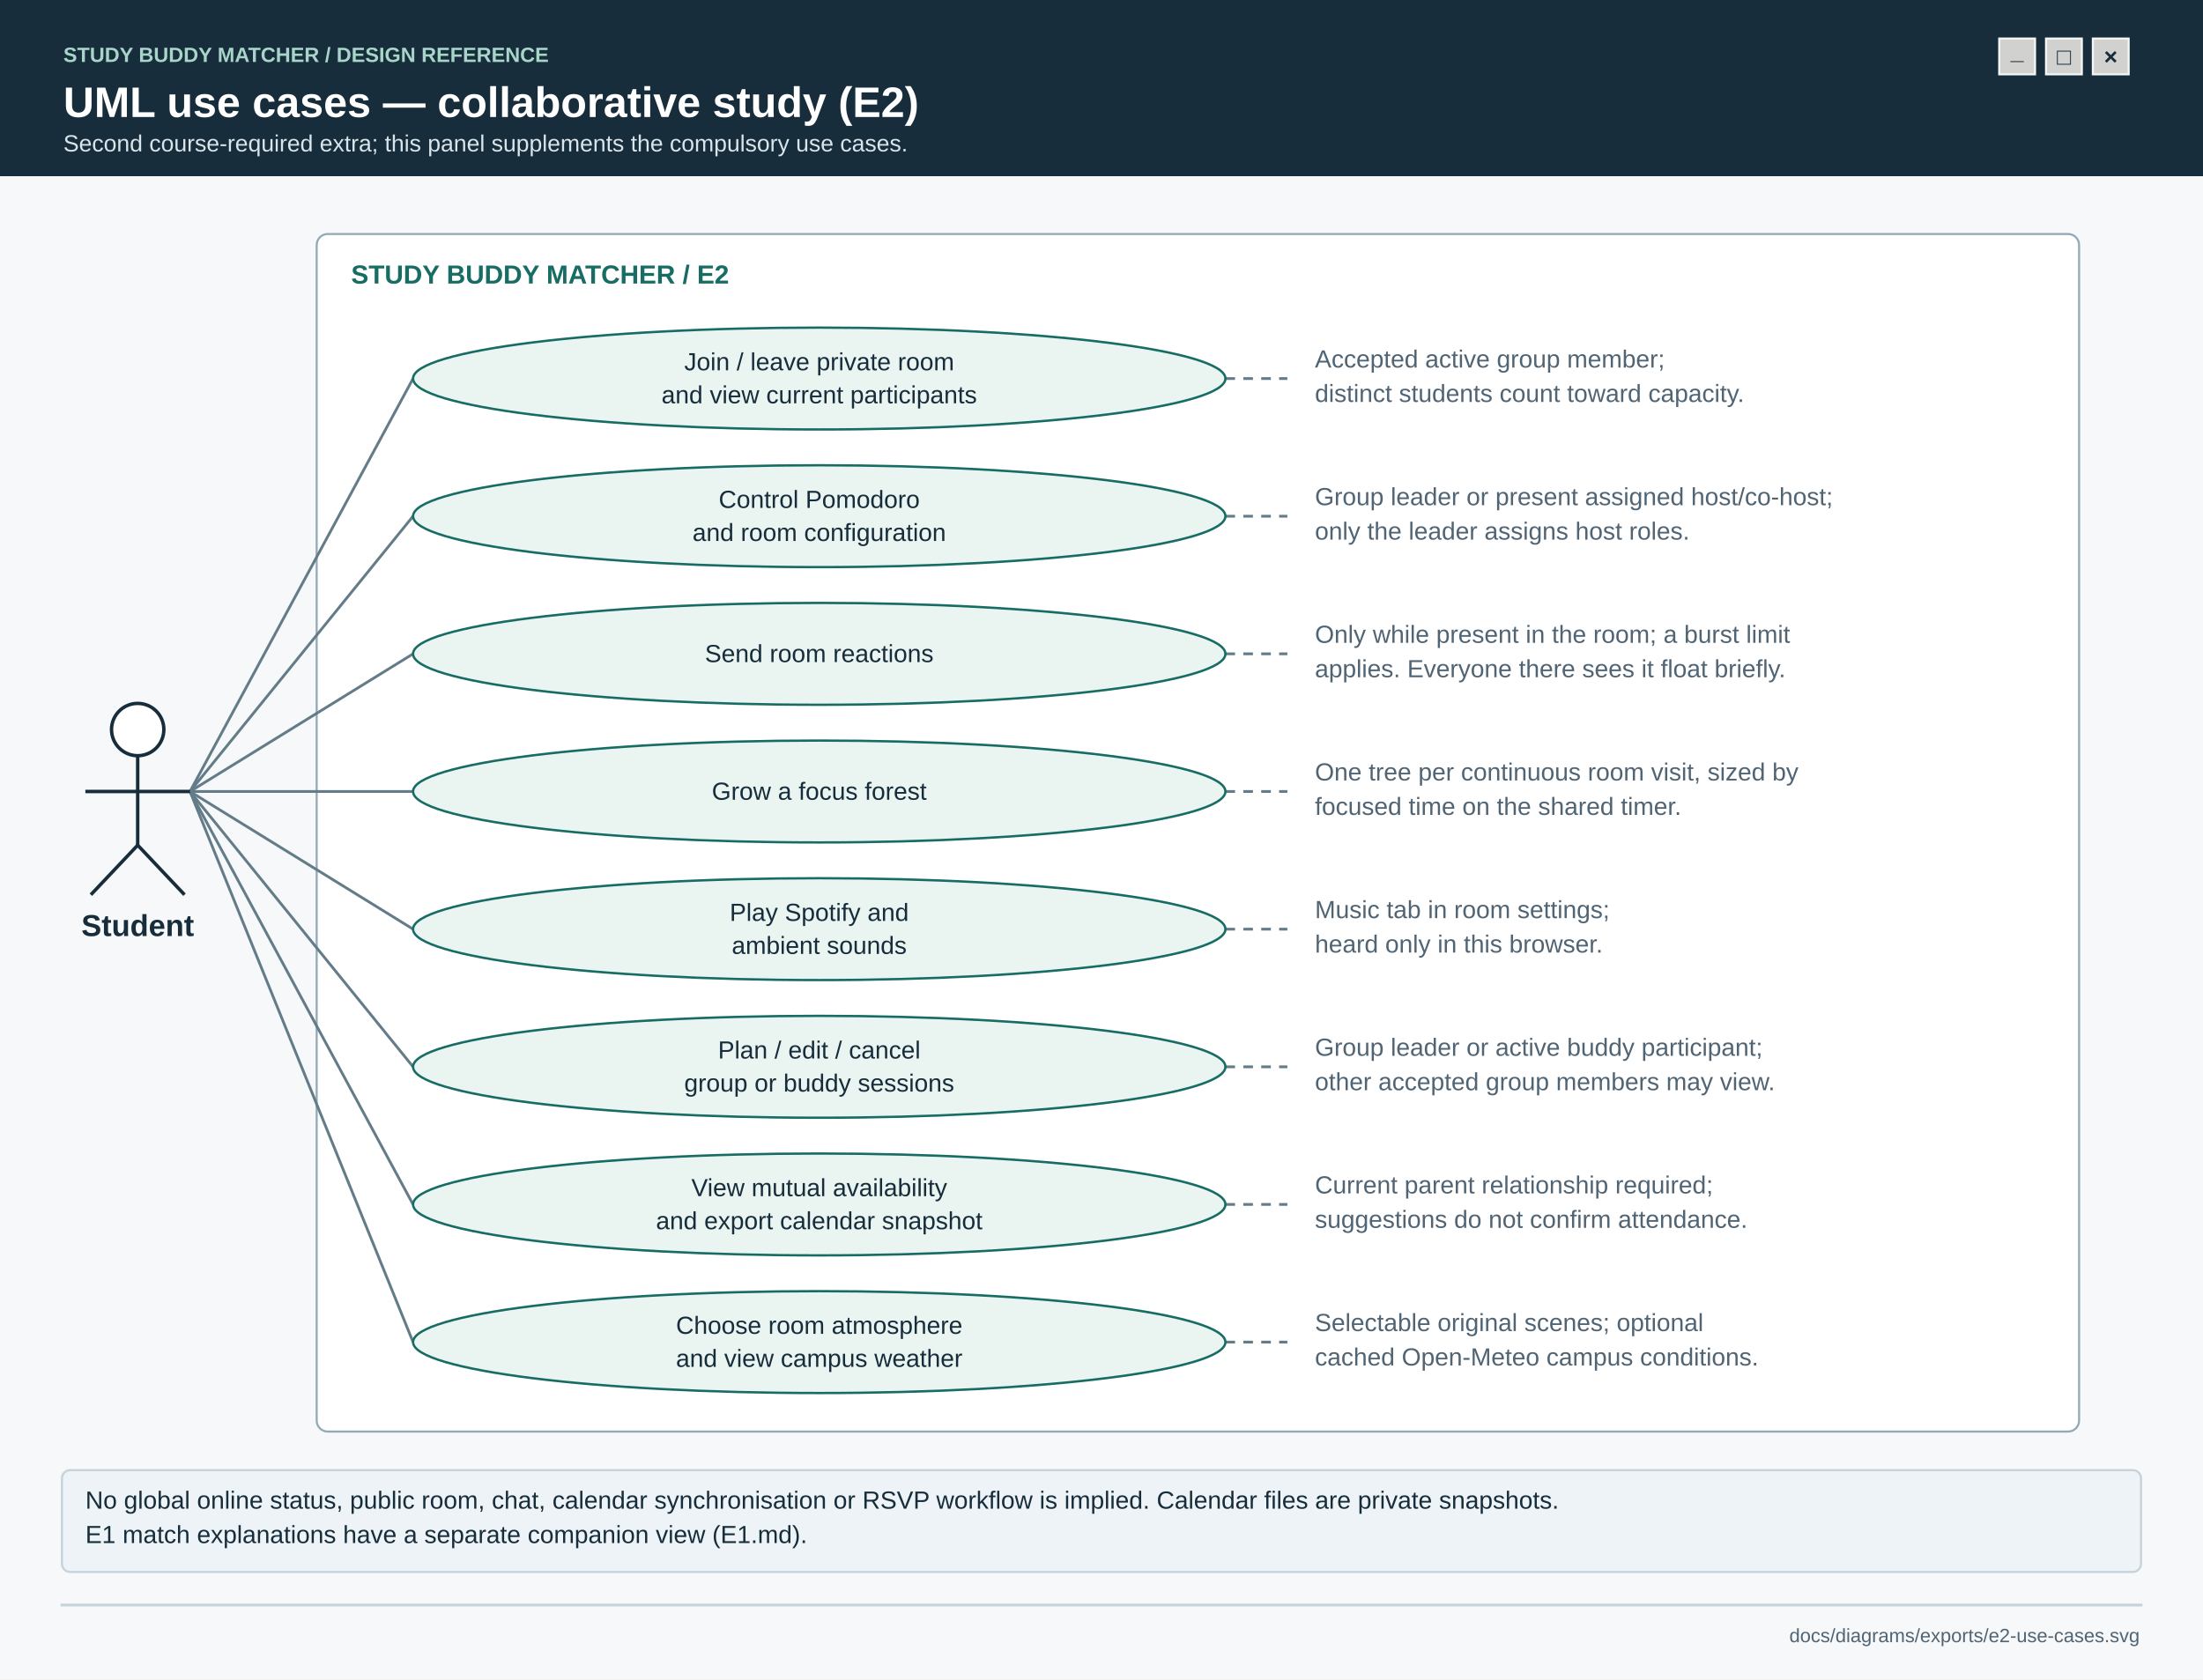
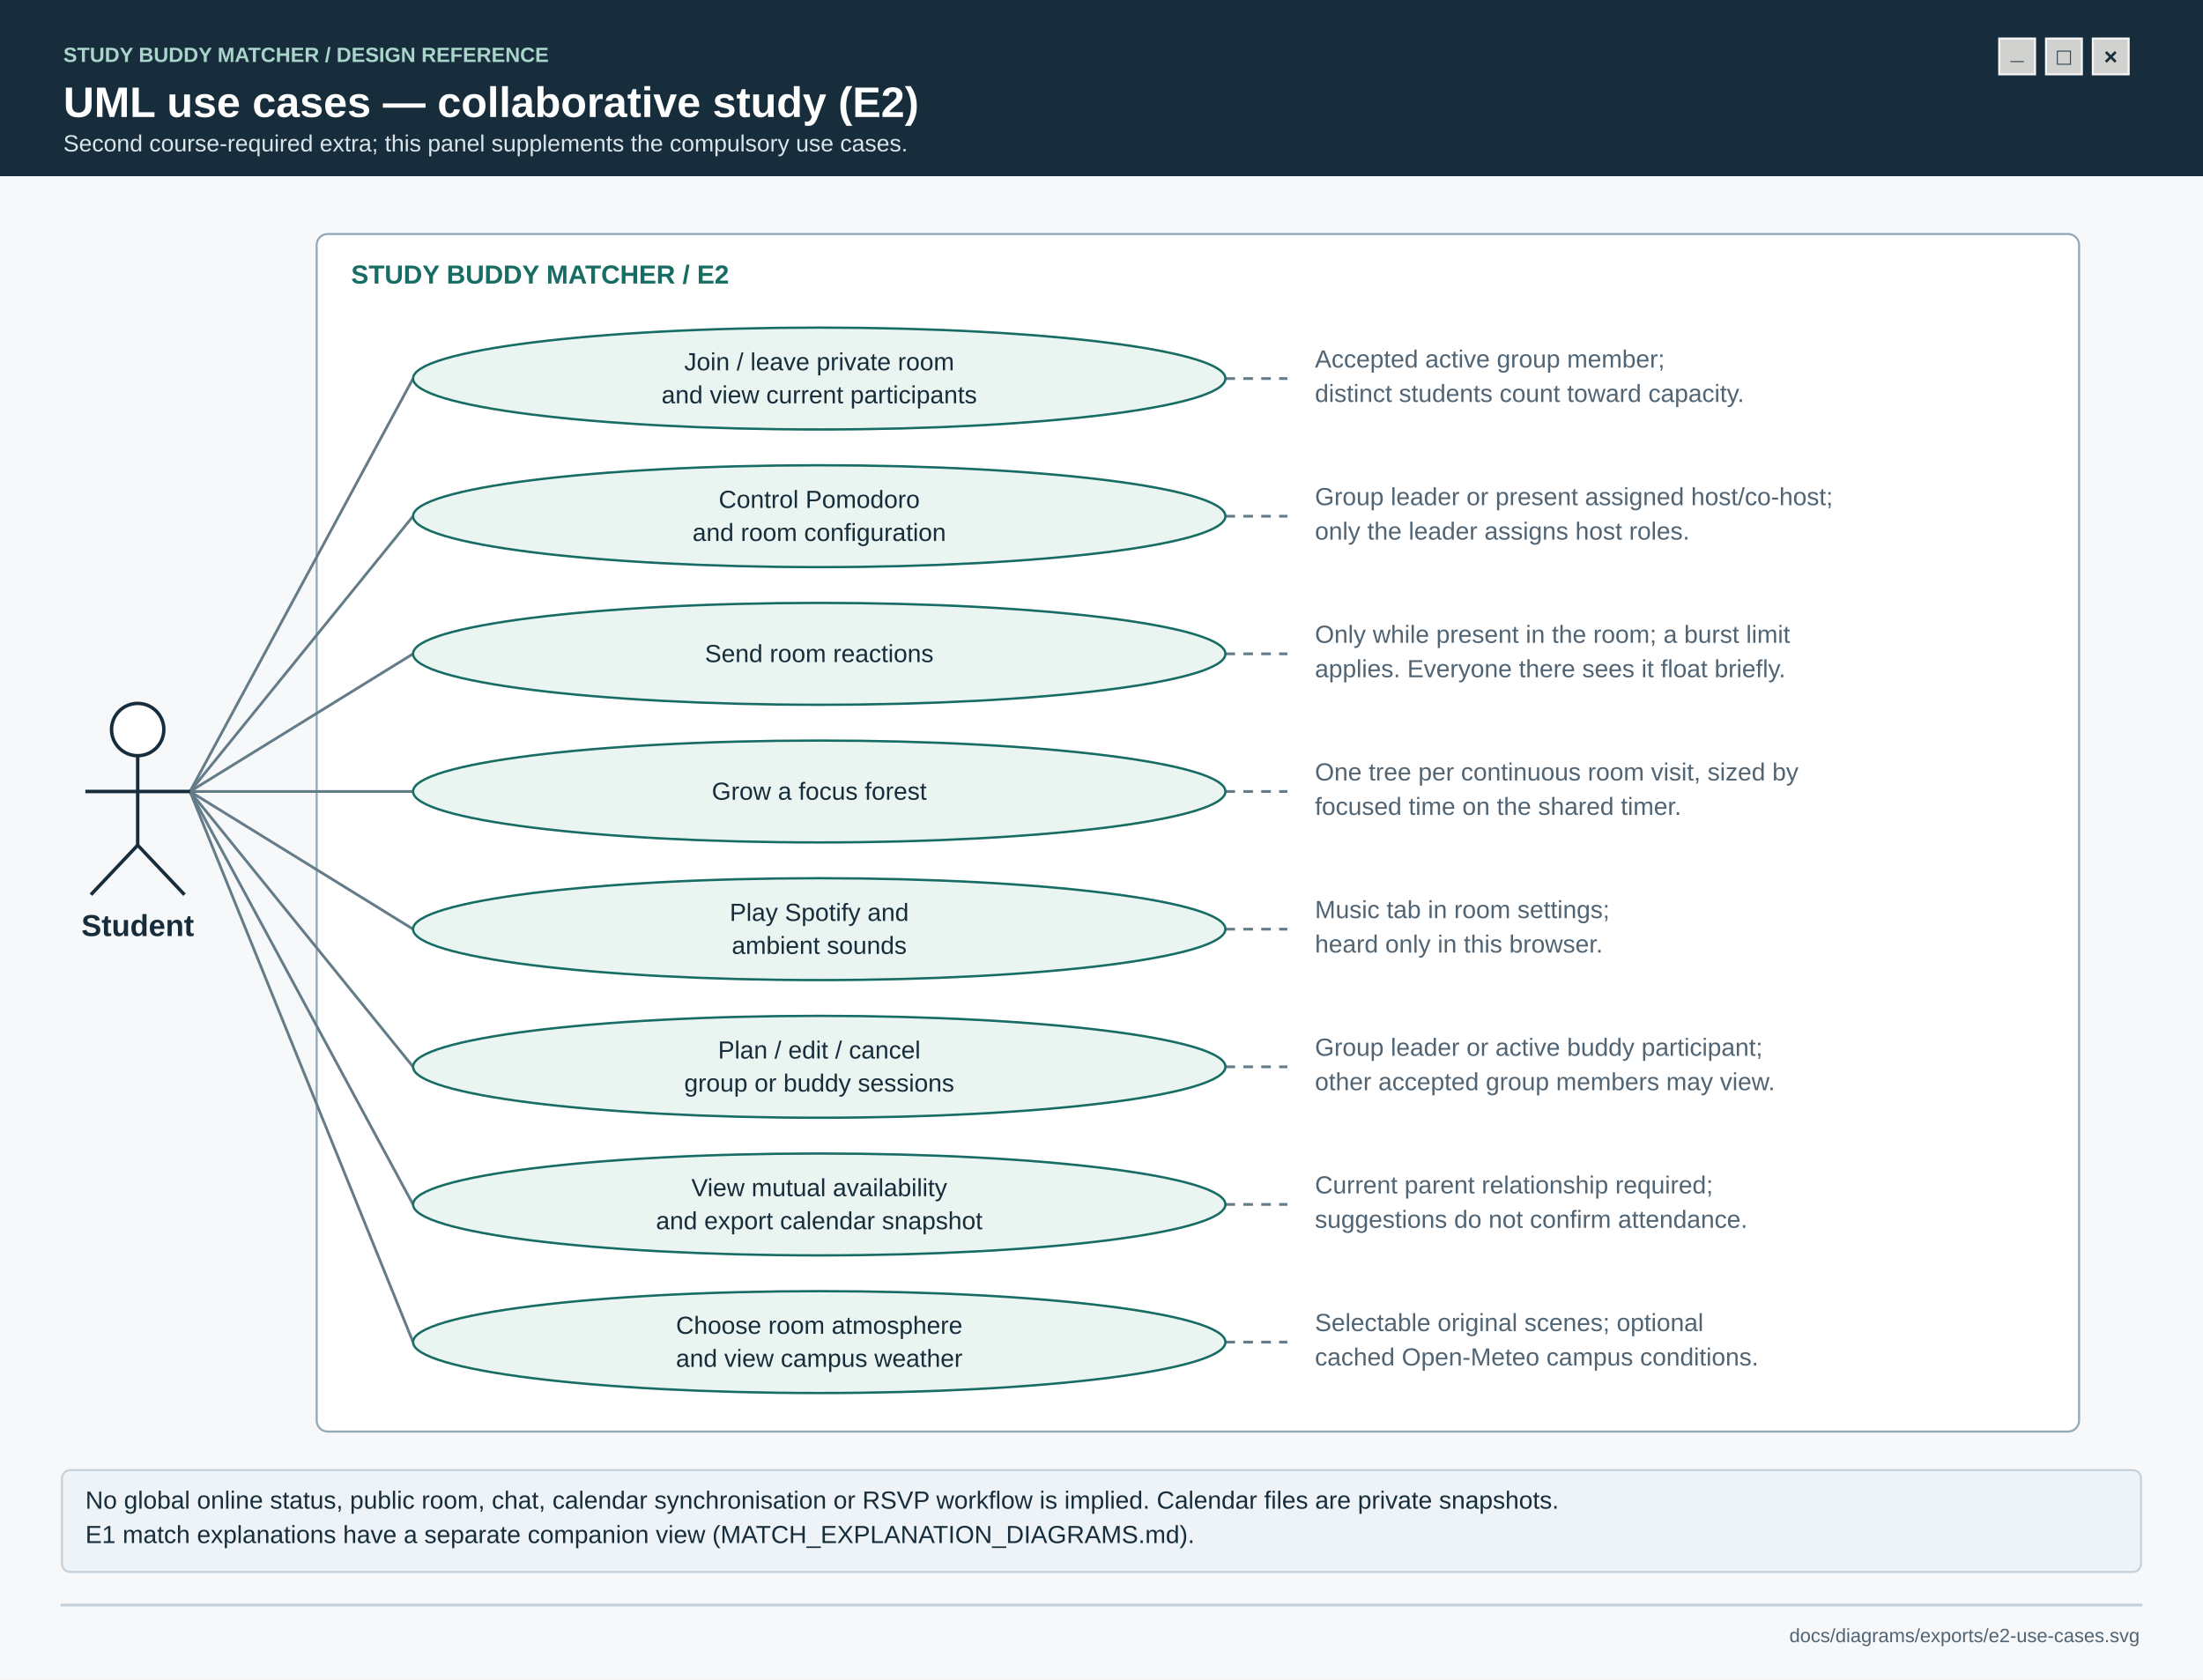
<svg xmlns="http://www.w3.org/2000/svg" width="1600" height="1220" viewBox="0 0 1600 1220" role="img" aria-labelledby="title description">
  <defs>
    <marker id="arrow" viewBox="0 0 12 12" refX="11" refY="6" markerWidth="8" markerHeight="8" orient="auto-start-reverse">
      <path d="M 1 1 L 11 6 L 1 11" fill="none" stroke="#647b88" stroke-width="1.6" />
    </marker>
    <marker id="solid" viewBox="0 0 12 12" refX="11" refY="6" markerWidth="9" markerHeight="9" orient="auto-start-reverse">
      <path d="M 1 1 L 11 6 L 1 11 Z" fill="#647b88" stroke="#647b88" stroke-width="1" />
    </marker>
    <marker id="triangle" viewBox="0 0 14 14" refX="13" refY="7" markerWidth="12" markerHeight="12" orient="auto-start-reverse">
      <path d="M 1 1 L 13 7 L 1 13 Z" fill="white" stroke="#647b88" stroke-width="1.4" />
    </marker>
    <marker id="diamond" viewBox="0 0 16 12" refX="1" refY="6" markerWidth="13" markerHeight="10" orient="auto-start-reverse">
      <path d="M 1 6 L 8 1 L 15 6 L 8 11 Z" fill="#647b88" stroke="#647b88" />
    </marker>
  </defs>
  <g font-family="Tahoma, Verdana, Arial, sans-serif">
    <rect x="0" y="0" width="1600" height="1220" rx="0" fill="#f6f8f9" stroke="none" stroke-width="1.5" />
    <rect x="0" y="0" width="1600" height="128" rx="0" fill="#172d3b" stroke="none" stroke-width="1.5" />
    <rect x="1452" y="28" width="26" height="26" rx="0" fill="#d1d2d0" stroke="#f4f5f4" stroke-width="1.5" />
    <text x="1465" y="43" font-size="17" fill="#172d3b" font-weight="700" text-anchor="middle">_</text>
    <rect x="1486" y="28" width="26" height="26" rx="0" fill="#d1d2d0" stroke="#f4f5f4" stroke-width="1.5" />
    <text x="1499" y="47" font-size="17" fill="#172d3b" font-weight="700" text-anchor="middle">□</text>
    <rect x="1520" y="28" width="26" height="26" rx="0" fill="#d1d2d0" stroke="#f4f5f4" stroke-width="1.5" />
    <text x="1533" y="47" font-size="17" fill="#172d3b" font-weight="700" text-anchor="middle">×</text>
    <rect x="230" y="170" width="1280" height="870" rx="8" fill="white" stroke="#93a9b6" stroke-width="1.5" />
    <polyline points="44,1166 1556,1166" fill="none" stroke="#c5d2da" stroke-width="2" stroke-linejoin="round" />
    <polyline points="138,575 300,275" fill="none" stroke="#647b88" stroke-width="2" stroke-linejoin="round" />
    <polyline points="890,275 935,275" fill="none" stroke="#647b88" stroke-width="2" stroke-linejoin="round" stroke-dasharray="7 6" />
    <polyline points="138,575 300,375" fill="none" stroke="#647b88" stroke-width="2" stroke-linejoin="round" />
    <polyline points="890,375 935,375" fill="none" stroke="#647b88" stroke-width="2" stroke-linejoin="round" stroke-dasharray="7 6" />
    <polyline points="138,575 300,475" fill="none" stroke="#647b88" stroke-width="2" stroke-linejoin="round" />
    <polyline points="890,475 935,475" fill="none" stroke="#647b88" stroke-width="2" stroke-linejoin="round" stroke-dasharray="7 6" />
    <polyline points="138,575 300,575" fill="none" stroke="#647b88" stroke-width="2" stroke-linejoin="round" />
    <polyline points="890,575 935,575" fill="none" stroke="#647b88" stroke-width="2" stroke-linejoin="round" stroke-dasharray="7 6" />
    <polyline points="138,575 300,675" fill="none" stroke="#647b88" stroke-width="2" stroke-linejoin="round" />
    <polyline points="890,675 935,675" fill="none" stroke="#647b88" stroke-width="2" stroke-linejoin="round" stroke-dasharray="7 6" />
    <polyline points="138,575 300,775" fill="none" stroke="#647b88" stroke-width="2" stroke-linejoin="round" />
    <polyline points="890,775 935,775" fill="none" stroke="#647b88" stroke-width="2" stroke-linejoin="round" stroke-dasharray="7 6" />
    <polyline points="138,575 300,875" fill="none" stroke="#647b88" stroke-width="2" stroke-linejoin="round" />
    <polyline points="890,875 935,875" fill="none" stroke="#647b88" stroke-width="2" stroke-linejoin="round" stroke-dasharray="7 6" />
    <polyline points="138,575 300,975" fill="none" stroke="#647b88" stroke-width="2" stroke-linejoin="round" />
    <polyline points="890,975 935,975" fill="none" stroke="#647b88" stroke-width="2" stroke-linejoin="round" stroke-dasharray="7 6" />
    <circle cx="100" cy="530" r="19" fill="white" stroke="#172d3b" stroke-width="2.5" />
    <polyline points="100,549 100,614" fill="none" stroke="#172d3b" stroke-width="2.5" stroke-linejoin="round" />
    <polyline points="62,575 138,575" fill="none" stroke="#172d3b" stroke-width="2.5" stroke-linejoin="round" />
    <polyline points="66,650 100,614 134,650" fill="none" stroke="#172d3b" stroke-width="2.5" stroke-linejoin="round" />
    <ellipse cx="595" cy="275" rx="295.0" ry="37" fill="#eaf5f1" stroke="#176c63" stroke-width="1.7" />
    <ellipse cx="595" cy="375" rx="295.0" ry="37" fill="#eaf5f1" stroke="#176c63" stroke-width="1.7" />
    <ellipse cx="595" cy="475" rx="295.0" ry="37" fill="#eaf5f1" stroke="#176c63" stroke-width="1.7" />
    <ellipse cx="595" cy="575" rx="295.0" ry="37" fill="#eaf5f1" stroke="#176c63" stroke-width="1.7" />
    <ellipse cx="595" cy="675" rx="295.0" ry="37" fill="#eaf5f1" stroke="#176c63" stroke-width="1.7" />
    <ellipse cx="595" cy="775" rx="295.0" ry="37" fill="#eaf5f1" stroke="#176c63" stroke-width="1.7" />
    <ellipse cx="595" cy="875" rx="295.0" ry="37" fill="#eaf5f1" stroke="#176c63" stroke-width="1.7" />
    <ellipse cx="595" cy="975" rx="295.0" ry="37" fill="#eaf5f1" stroke="#176c63" stroke-width="1.7" />
    <rect x="45" y="1068" width="1510" height="74" rx="6" fill="#edf3f6" stroke="#c5d2da" stroke-width="1.5" />
    <text x="46" y="45" font-size="15" fill="#a8d4ca" font-weight="700" text-anchor="start">STUDY BUDDY MATCHER  /  DESIGN REFERENCE</text>
    <text x="46" y="85" font-size="31" fill="#ffffff" font-weight="700" text-anchor="start">UML use cases — collaborative study (E2)</text>
    <text x="46" y="110" font-size="17" fill="#d9e5ea" font-weight="400" text-anchor="start">Second course-required extra; this panel supplements the compulsory use cases.</text>
    <text x="1554" y="1193" font-size="14" fill="#506474" font-weight="400" text-anchor="end">docs/diagrams/exports/e2-use-cases.svg</text>
    <text x="255" y="206" font-size="19" fill="#176c63" font-weight="700" text-anchor="start">STUDY BUDDY MATCHER / E2</text>
    <text x="100" y="680" font-size="22" fill="#172d3b" font-weight="700" text-anchor="middle">Student</text>
    <text x="595" y="269" font-size="18" fill="#172d3b" font-weight="400" text-anchor="middle">Join / leave private room</text>
    <text x="595" y="293" font-size="18" fill="#172d3b" font-weight="400" text-anchor="middle">and view current participants</text>
    <text x="955" y="267" font-size="18" fill="#506474" font-weight="400" text-anchor="start">Accepted active group member;</text>
    <text x="955" y="292" font-size="18" fill="#506474" font-weight="400" text-anchor="start">distinct students count toward capacity.</text>
    <text x="595" y="369" font-size="18" fill="#172d3b" font-weight="400" text-anchor="middle">Control Pomodoro</text>
    <text x="595" y="393" font-size="18" fill="#172d3b" font-weight="400" text-anchor="middle">and room configuration</text>
    <text x="955" y="367" font-size="18" fill="#506474" font-weight="400" text-anchor="start">Group leader or present assigned host/co-host;</text>
    <text x="955" y="392" font-size="18" fill="#506474" font-weight="400" text-anchor="start">only the leader assigns host roles.</text>
    <text x="595" y="481" font-size="18" fill="#172d3b" font-weight="400" text-anchor="middle">Send room reactions</text>
    <text x="955" y="467" font-size="18" fill="#506474" font-weight="400" text-anchor="start">Only while present in the room; a burst limit</text>
    <text x="955" y="492" font-size="18" fill="#506474" font-weight="400" text-anchor="start">applies. Everyone there sees it float briefly.</text>
    <text x="595" y="581" font-size="18" fill="#172d3b" font-weight="400" text-anchor="middle">Grow a focus forest</text>
    <text x="955" y="567" font-size="18" fill="#506474" font-weight="400" text-anchor="start">One tree per continuous room visit, sized by</text>
    <text x="955" y="592" font-size="18" fill="#506474" font-weight="400" text-anchor="start">focused time on the shared timer.</text>
    <text x="595" y="669" font-size="18" fill="#172d3b" font-weight="400" text-anchor="middle">Play Spotify and</text>
    <text x="595" y="693" font-size="18" fill="#172d3b" font-weight="400" text-anchor="middle">ambient sounds</text>
    <text x="955" y="667" font-size="18" fill="#506474" font-weight="400" text-anchor="start">Music tab in room settings;</text>
    <text x="955" y="692" font-size="18" fill="#506474" font-weight="400" text-anchor="start">heard only in this browser.</text>
    <text x="595" y="769" font-size="18" fill="#172d3b" font-weight="400" text-anchor="middle">Plan / edit / cancel</text>
    <text x="595" y="793" font-size="18" fill="#172d3b" font-weight="400" text-anchor="middle">group or buddy sessions</text>
    <text x="955" y="767" font-size="18" fill="#506474" font-weight="400" text-anchor="start">Group leader or active buddy participant;</text>
    <text x="955" y="792" font-size="18" fill="#506474" font-weight="400" text-anchor="start">other accepted group members may view.</text>
    <text x="595" y="869" font-size="18" fill="#172d3b" font-weight="400" text-anchor="middle">View mutual availability</text>
    <text x="595" y="893" font-size="18" fill="#172d3b" font-weight="400" text-anchor="middle">and export calendar snapshot</text>
    <text x="955" y="867" font-size="18" fill="#506474" font-weight="400" text-anchor="start">Current parent relationship required;</text>
    <text x="955" y="892" font-size="18" fill="#506474" font-weight="400" text-anchor="start">suggestions do not confirm attendance.</text>
    <text x="595" y="969" font-size="18" fill="#172d3b" font-weight="400" text-anchor="middle">Choose room atmosphere</text>
    <text x="595" y="993" font-size="18" fill="#172d3b" font-weight="400" text-anchor="middle">and view campus weather</text>
    <text x="955" y="967" font-size="18" fill="#506474" font-weight="400" text-anchor="start">Selectable original scenes; optional</text>
    <text x="955" y="992" font-size="18" fill="#506474" font-weight="400" text-anchor="start">cached Open-Meteo campus conditions.</text>
    <text x="62" y="1096" font-size="18" fill="#172d3b" font-weight="400" text-anchor="start">No global online status, public room, chat, calendar synchronisation or RSVP workflow is implied. Calendar files are private snapshots.</text>
-     <text x="62" y="1121" font-size="18" fill="#172d3b" font-weight="400" text-anchor="start">E1 match explanations have a separate companion view (E1.md).</text>
+     <text x="62" y="1121" font-size="18" fill="#172d3b" font-weight="400" text-anchor="start">E1 match explanations have a separate companion view (MATCH_EXPLANATION_DIAGRAMS.md).</text>
  </g>
</svg>
